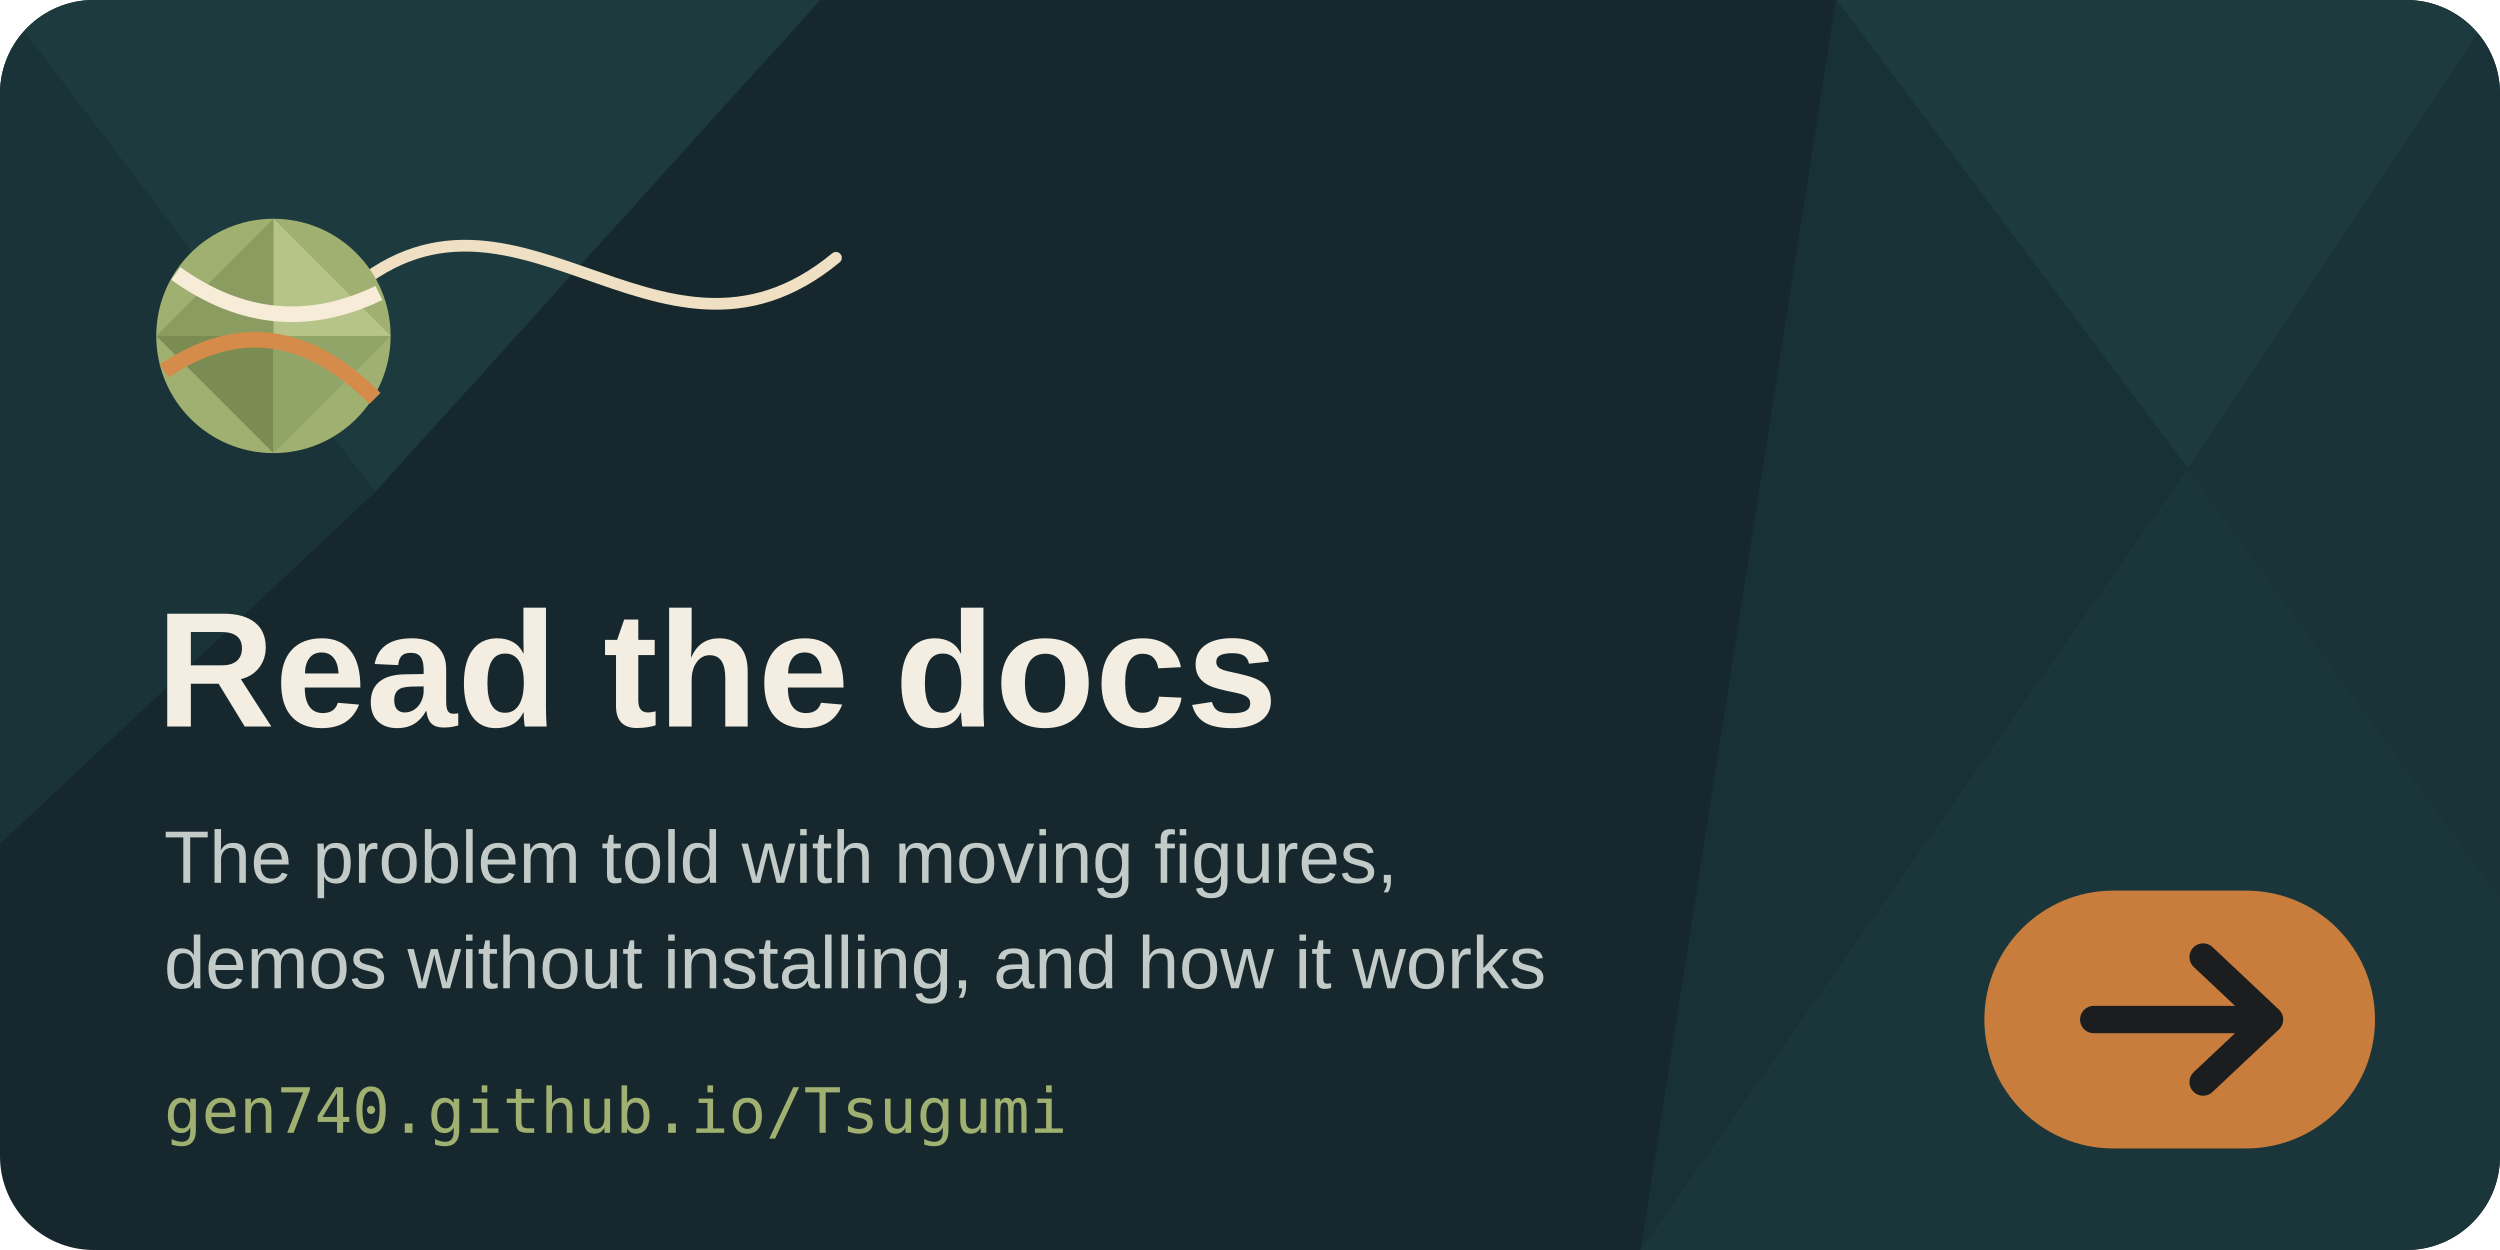
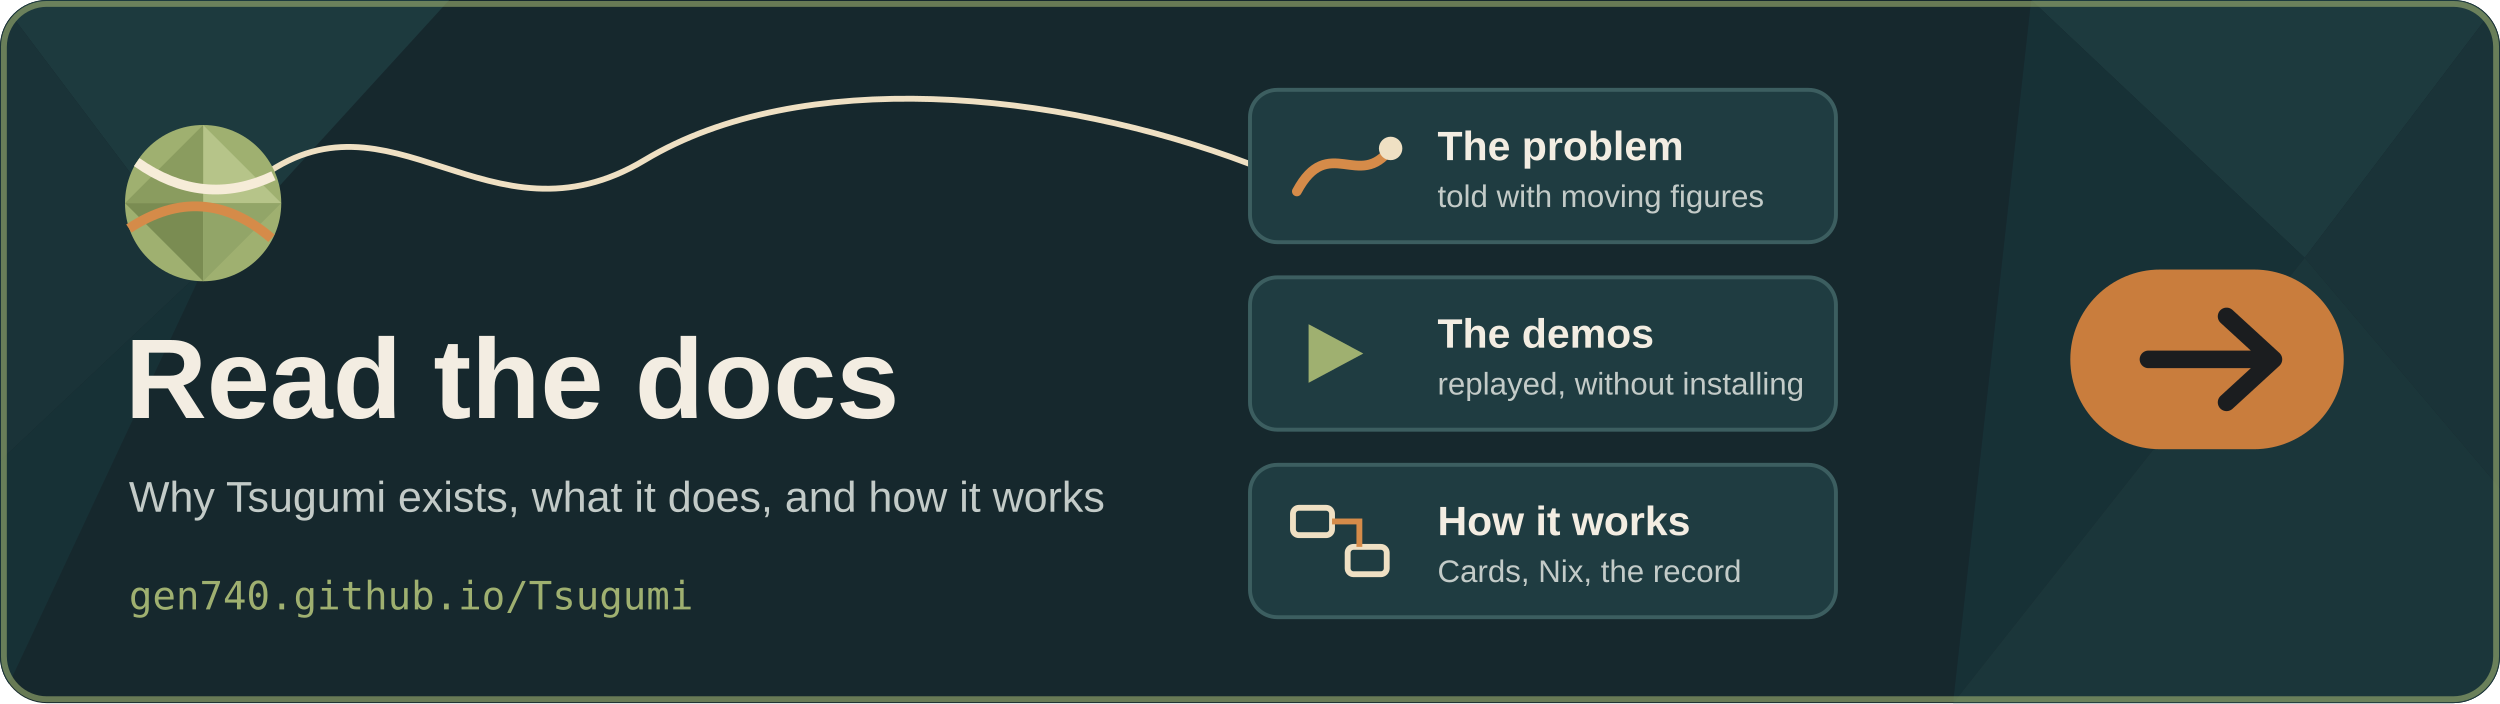
- <svg xmlns="http://www.w3.org/2000/svg" viewBox="0 0 640 320" width="640" height="320" role="img" aria-labelledby="t">
+ <svg xmlns="http://www.w3.org/2000/svg" viewBox="0 0 1280 360" width="1280" height="360" role="img" aria-labelledby="t">
  <defs>
    <clipPath id="card">
-       <rect width="640" height="320" rx="24" />
+       <rect width="1280" height="360" rx="24" />
    </clipPath>
  </defs>
  <g clip-path="url(#card)">
-     <rect width="640" height="320" fill="#16282d" />
-     <polygon points="0,0 210,0 96,126" fill="#1d3a3e" />
-     <polygon points="0,0 96,126 0,216" fill="#1a3338" />
-     <polygon points="640,0 470,0 560,120" fill="#1d3a3e" />
-     <polygon points="640,0 560,120 640,230" fill="#1a3338" />
-     <polygon points="470,0 560,120 420,320" fill="#173136" />
-     <polygon points="560,120 640,230 640,320 420,320" fill="#1b363a" />
-     <path d="M86 78 C 130 34, 168 104, 214 66" fill="none" stroke="#efe0c3" stroke-width="3" stroke-linecap="round" />
-     <circle cx="70" cy="86" r="30" fill="#9fb070" />
-     <polygon points="70,56 100,86 70,86" fill="#b6c489" />
-     <polygon points="40,86 70,56 70,86" fill="#8a9c5f" />
-     <polygon points="40,86 70,116 70,86" fill="#7a8c52" />
-     <polygon points="70,116 100,86 70,86" fill="#92a568" />
-     <path d="M45 70 Q 70 88 97 75" fill="none" stroke="#f6ecd8" stroke-width="4" />
-     <path d="M42 95 Q 70 76 96 102" fill="none" stroke="#d58b49" stroke-width="4" />
-     <text x="40" y="186" font-family="-apple-system, BlinkMacSystemFont, 'Segoe UI', 'Helvetica Neue', Arial, sans-serif" font-size="42" font-weight="700" fill="#f3ede2">Read the docs</text>
-     <text x="42" y="226" font-family="-apple-system, BlinkMacSystemFont, 'Segoe UI', 'Helvetica Neue', Arial, sans-serif" font-size="19" fill="#c3cbc8">The problem told with moving figures,</text>
-     <text x="42" y="253" font-family="-apple-system, BlinkMacSystemFont, 'Segoe UI', 'Helvetica Neue', Arial, sans-serif" font-size="19" fill="#c3cbc8">demos without installing, and how it works</text>
-     <text x="42" y="290" font-family="ui-monospace, SFMono-Regular, Menlo, Consolas, monospace" font-size="16" fill="#9fb070">gen740.github.io/Tsugumi</text>
-     <rect x="508" y="228" width="100" height="66" rx="33" fill="#c97d3d" />
-     <path d="M536 261 H580 M564 245 L581 261 L564 277" fill="none" stroke="#1b1d1f" stroke-width="7" stroke-linecap="round" stroke-linejoin="round" />
+     <rect width="1280" height="360" fill="#16282d" />
+     <polygon points="0,0 230,0 104,138" fill="#1d3a3e" />
+     <polygon points="0,0 104,138 0,236" fill="#1a3338" />
+     <polygon points="0,360 104,138 0,236" fill="#173136" />
+     <polygon points="1280,0 1040,0 1180,132" fill="#1d3a3e" />
+     <polygon points="1280,0 1180,132 1280,250" fill="#1a3338" />
+     <polygon points="1040,0 1180,132 1000,360" fill="#173136" />
+     <polygon points="1180,132 1280,250 1280,360 1000,360" fill="#1b363a" />
+     <rect x="2" y="2" width="1276" height="356" rx="22" fill="none" stroke="#9fb070" stroke-opacity="0.6" stroke-width="3" />
+     <path d="M132 92 C 200 40, 250 130, 330 82 S 540 46, 640 84" fill="none" stroke="#efe0c3" stroke-width="3" stroke-linecap="round" />
+     <circle cx="104" cy="104" r="40" fill="#9fb070" />
+     <polygon points="104,64 144,104 104,104" fill="#b6c489" />
+     <polygon points="64,104 104,64 104,104" fill="#8a9c5f" />
+     <polygon points="64,104 104,144 104,104" fill="#7a8c52" />
+     <polygon points="104,144 144,104 104,104" fill="#92a568" />
+     <path d="M70 83 Q 104 107 140 90" fill="none" stroke="#f6ecd8" stroke-width="5" />
+     <path d="M66 117 Q 104 92 139 122" fill="none" stroke="#d58b49" stroke-width="5" />
+     <text x="64" y="214" font-family="-apple-system, BlinkMacSystemFont, 'Segoe UI', 'Helvetica Neue', Arial, sans-serif" font-size="58" font-weight="700" fill="#f3ede2">Read the docs</text>
+     <text x="66" y="262" font-family="-apple-system, BlinkMacSystemFont, 'Segoe UI', 'Helvetica Neue', Arial, sans-serif" font-size="22" fill="#c3cbc8">Why Tsugumi exists, what it does, and how it works</text>
+     <text x="66" y="312" font-family="ui-monospace, SFMono-Regular, Menlo, Consolas, monospace" font-size="20" fill="#9fb070">gen740.github.io/Tsugumi</text>
+     <g font-family="-apple-system, BlinkMacSystemFont, 'Segoe UI', 'Helvetica Neue', Arial, sans-serif">
+       <g transform="translate(640 46)">
+         <rect width="300" height="78" rx="14" fill="#1f3c41" stroke="#3c5e60" stroke-width="2" />
+         <path d="M24 52 C 40 22, 56 52, 72 30" fill="none" stroke="#d58b49" stroke-width="5" stroke-linecap="round" />
+         <circle cx="72" cy="30" r="6" fill="#efe0c3" />
+         <text x="96" y="36" font-size="21" font-weight="600" fill="#f3ede2">The problem</text>
+         <text x="96" y="60" font-size="16" fill="#c3cbc8">told with moving figures</text>
+       </g>
+       <g transform="translate(640 142)">
+         <rect width="300" height="78" rx="14" fill="#1f3c41" stroke="#3c5e60" stroke-width="2" />
+         <path d="M30 24 L58 39 L30 54 Z" fill="#9fb070" />
+         <text x="96" y="36" font-size="21" font-weight="600" fill="#f3ede2">The demos</text>
+         <text x="96" y="60" font-size="16" fill="#c3cbc8">replayed, without installing</text>
+       </g>
+       <g transform="translate(640 238)">
+         <rect width="300" height="78" rx="14" fill="#1f3c41" stroke="#3c5e60" stroke-width="2" />
+         <rect x="22" y="22" width="20" height="14" rx="3" fill="none" stroke="#efe0c3" stroke-width="3" />
+         <rect x="50" y="42" width="20" height="14" rx="3" fill="none" stroke="#efe0c3" stroke-width="3" />
+         <path d="M42 29 H56 V42" fill="none" stroke="#d58b49" stroke-width="3" />
+         <text x="96" y="36" font-size="21" font-weight="600" fill="#f3ede2">How it works</text>
+         <text x="96" y="60" font-size="16" fill="#c3cbc8">Cards, Nix, the record</text>
+       </g>
+     </g>
+     <rect x="1060" y="138" width="140" height="92" rx="46" fill="#c97d3d" />
+     <path d="M1100 184 H1162 M1140 162 L1164 184 L1140 206" fill="none" stroke="#1b1d1f" stroke-width="9" stroke-linecap="round" stroke-linejoin="round" />
  </g>
</svg>
